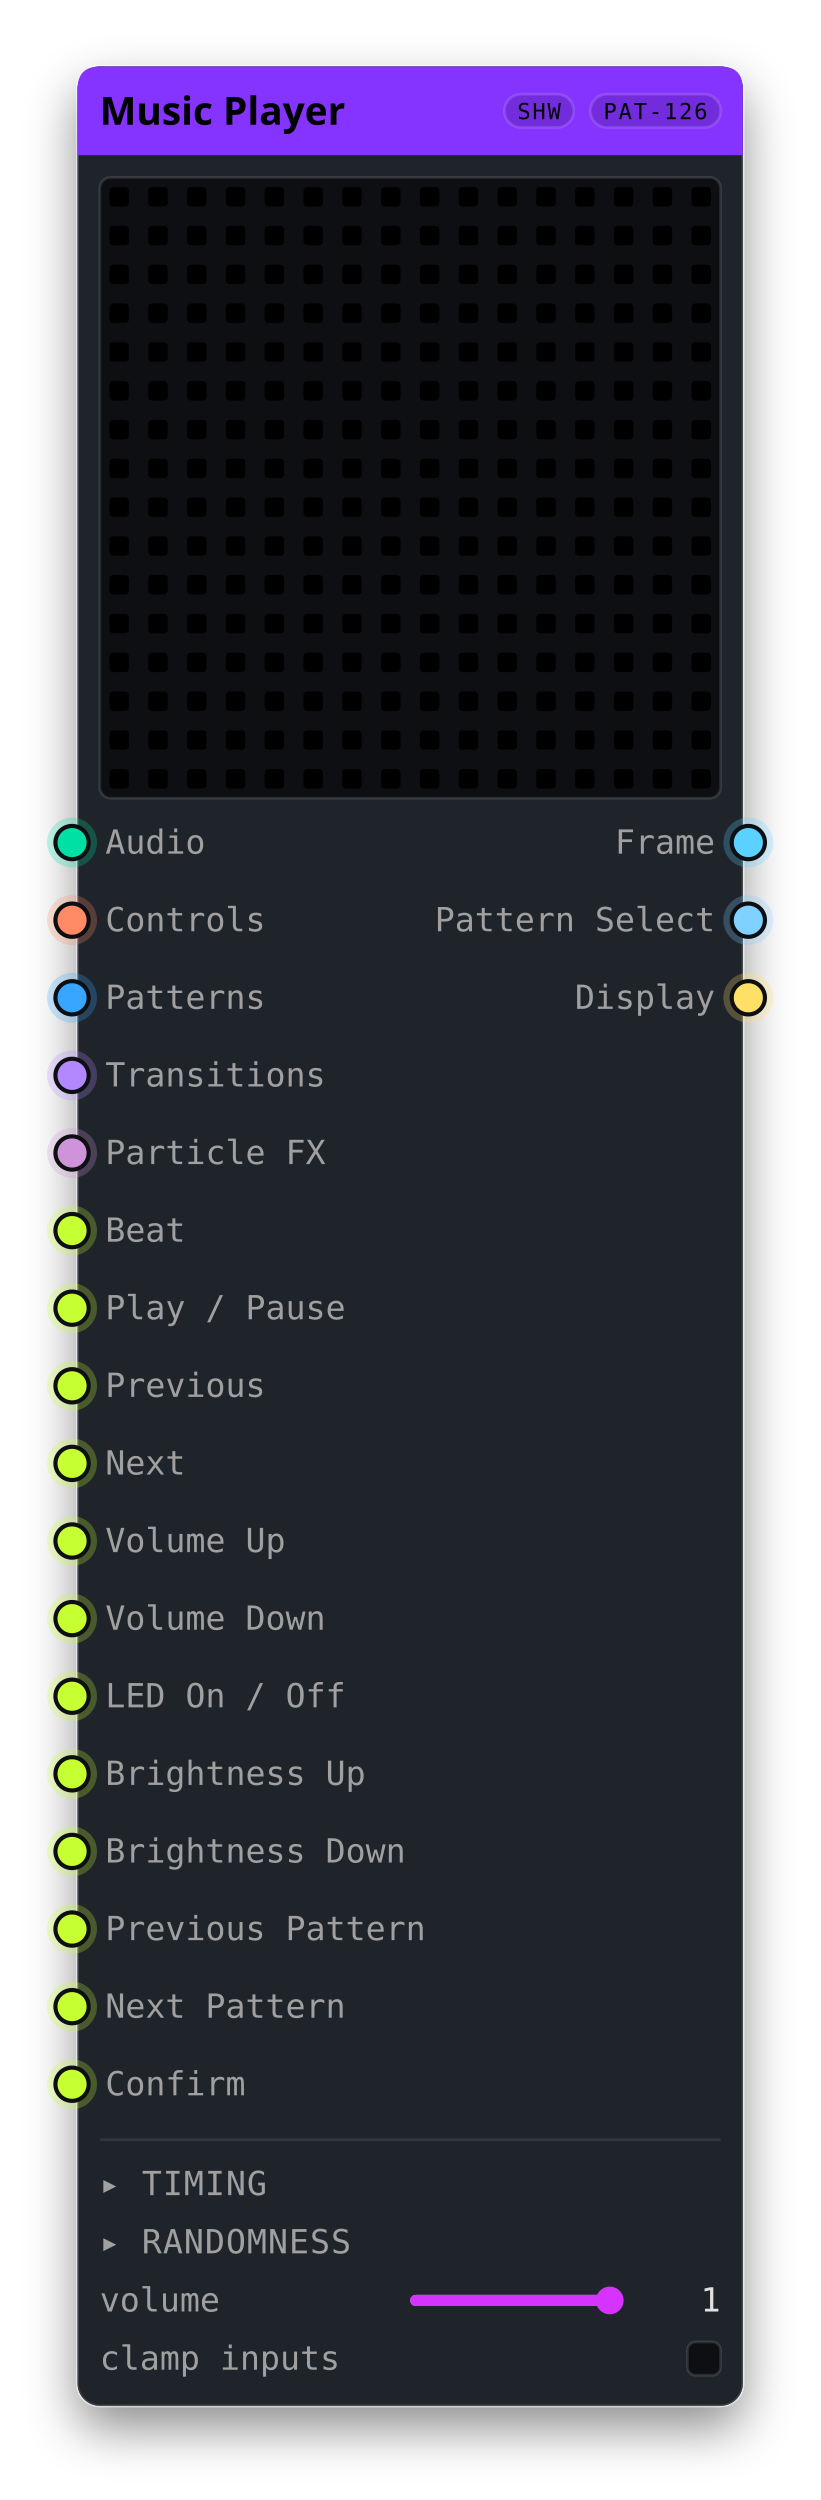
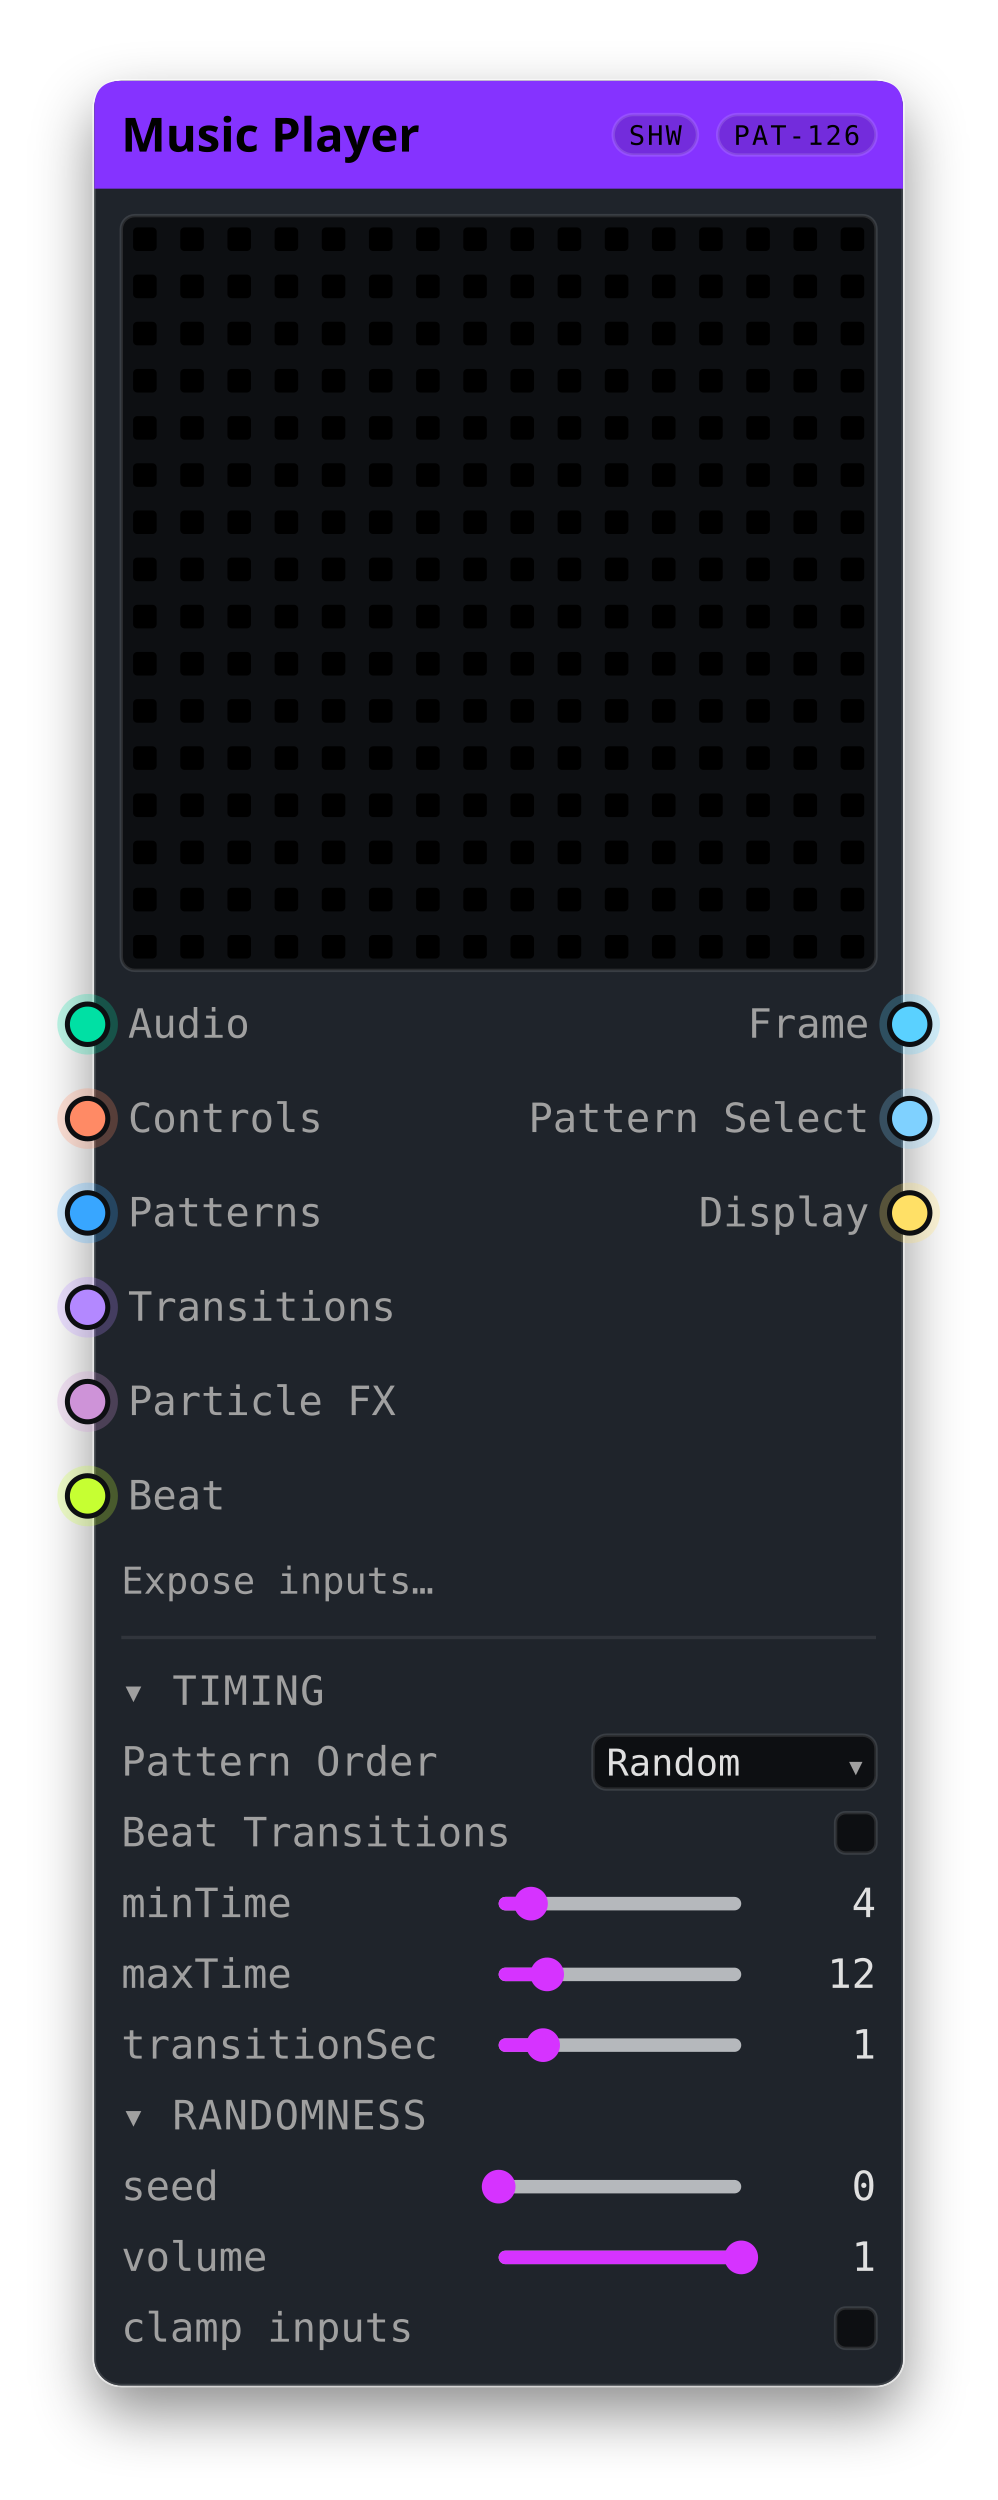
- <svg xmlns="http://www.w3.org/2000/svg" viewBox="0 0 296 902" width="296" height="902" role="img" aria-label="Music Player node">
+ <svg xmlns="http://www.w3.org/2000/svg" viewBox="0 0 296 742" width="296" height="742" role="img" aria-label="Music Player node">
  <defs>
    <filter id="shadow" x="-20%" y="-20%" width="140%" height="160%">
      <feDropShadow dx="0" dy="8" stdDeviation="9" flood-color="#000" flood-opacity="0.45" />
    </filter>
  </defs>
  <g transform="translate(28,24)">
-     <rect x="0" y="0" width="240" height="844" rx="8" fill="#1f242b" stroke="rgba(255,255,255,0.12)" filter="url(#shadow)" />
-     <rect x="0" y="0" width="240" height="844" rx="8" fill="#1f242b" stroke="rgba(255,255,255,0.12)" />
+     <rect x="0" y="0" width="240" height="684" rx="8" fill="#1f242b" stroke="rgba(255,255,255,0.12)" filter="url(#shadow)" />
+     <rect x="0" y="0" width="240" height="684" rx="8" fill="#1f242b" stroke="rgba(255,255,255,0.12)" />
    <path d="M0,32 L0,8 Q0,0 8,0 L232,0 Q240,0 240,8 L240,32 Z" fill="#8533ff" />
    <text x="8" y="21" font-family="'Audiowide','Trebuchet MS','Arial Black',sans-serif" font-size="14" font-weight="600" fill="#000">Music Player</text>
    <rect x="154" y="10" width="25" height="12" rx="6" fill="rgba(0,0,0,0.14)" stroke="rgba(255,255,255,0.14)" />
    <text x="166.5" y="19" text-anchor="middle" font-family="'JetBrains Mono','Cascadia Mono','Consolas',monospace" font-size="8" letter-spacing="0.08em" fill="#000">SHW</text>
    <rect x="185" y="10" width="47" height="12" rx="6" fill="rgba(0,0,0,0.14)" stroke="rgba(255,255,255,0.14)" />
    <text x="208.5" y="19" text-anchor="middle" font-family="'JetBrains Mono','Cascadia Mono','Consolas',monospace" font-size="8" letter-spacing="0.08em" fill="#000">PAT-126</text>
    <rect x="8" y="40" width="224" height="224" rx="4" fill="#0d0f12" stroke="rgba(255,255,255,0.12)" />
    <rect x="11.50" y="43.50" width="7.00" height="7.00" rx="1.26" fill="rgb(0,0,0)" />
    <rect x="25.50" y="43.50" width="7.00" height="7.00" rx="1.26" fill="rgb(0,0,0)" />
    <rect x="39.50" y="43.50" width="7.00" height="7.00" rx="1.26" fill="rgb(0,0,0)" />
    <rect x="53.50" y="43.50" width="7.00" height="7.00" rx="1.26" fill="rgb(0,0,0)" />
    <rect x="67.50" y="43.50" width="7.00" height="7.00" rx="1.26" fill="rgb(0,0,0)" />
    <rect x="81.50" y="43.50" width="7.00" height="7.00" rx="1.26" fill="rgb(0,0,0)" />
    <rect x="95.50" y="43.50" width="7.00" height="7.00" rx="1.26" fill="rgb(0,0,0)" />
    <rect x="109.50" y="43.50" width="7.00" height="7.00" rx="1.26" fill="rgb(0,0,0)" />
    <rect x="123.50" y="43.50" width="7.00" height="7.00" rx="1.26" fill="rgb(0,0,0)" />
    <rect x="137.50" y="43.50" width="7.00" height="7.00" rx="1.26" fill="rgb(0,0,0)" />
    <rect x="151.50" y="43.50" width="7.00" height="7.00" rx="1.26" fill="rgb(0,0,0)" />
    <rect x="165.50" y="43.50" width="7.00" height="7.00" rx="1.26" fill="rgb(0,0,0)" />
    <rect x="179.50" y="43.50" width="7.00" height="7.00" rx="1.26" fill="rgb(0,0,0)" />
    <rect x="193.50" y="43.50" width="7.00" height="7.00" rx="1.26" fill="rgb(0,0,0)" />
    <rect x="207.50" y="43.50" width="7.00" height="7.00" rx="1.26" fill="rgb(0,0,0)" />
    <rect x="221.50" y="43.50" width="7.00" height="7.00" rx="1.26" fill="rgb(0,0,0)" />
    <rect x="11.50" y="57.50" width="7.00" height="7.00" rx="1.26" fill="rgb(0,0,0)" />
    <rect x="25.50" y="57.50" width="7.00" height="7.00" rx="1.26" fill="rgb(0,0,0)" />
    <rect x="39.50" y="57.50" width="7.00" height="7.00" rx="1.26" fill="rgb(0,0,0)" />
    <rect x="53.50" y="57.50" width="7.00" height="7.00" rx="1.26" fill="rgb(0,0,0)" />
    <rect x="67.50" y="57.50" width="7.00" height="7.00" rx="1.26" fill="rgb(0,0,0)" />
    <rect x="81.50" y="57.50" width="7.00" height="7.00" rx="1.26" fill="rgb(0,0,0)" />
    <rect x="95.50" y="57.50" width="7.00" height="7.00" rx="1.26" fill="rgb(0,0,0)" />
    <rect x="109.50" y="57.50" width="7.00" height="7.00" rx="1.26" fill="rgb(0,0,0)" />
    <rect x="123.50" y="57.50" width="7.00" height="7.00" rx="1.26" fill="rgb(0,0,0)" />
    <rect x="137.50" y="57.50" width="7.00" height="7.00" rx="1.26" fill="rgb(0,0,0)" />
    <rect x="151.50" y="57.50" width="7.00" height="7.00" rx="1.26" fill="rgb(0,0,0)" />
    <rect x="165.50" y="57.50" width="7.00" height="7.00" rx="1.26" fill="rgb(0,0,0)" />
    <rect x="179.50" y="57.50" width="7.00" height="7.00" rx="1.26" fill="rgb(0,0,0)" />
    <rect x="193.50" y="57.50" width="7.00" height="7.00" rx="1.26" fill="rgb(0,0,0)" />
    <rect x="207.50" y="57.50" width="7.00" height="7.00" rx="1.26" fill="rgb(0,0,0)" />
    <rect x="221.50" y="57.50" width="7.00" height="7.00" rx="1.26" fill="rgb(0,0,0)" />
    <rect x="11.50" y="71.50" width="7.00" height="7.00" rx="1.26" fill="rgb(0,0,0)" />
    <rect x="25.50" y="71.50" width="7.00" height="7.00" rx="1.26" fill="rgb(0,0,0)" />
    <rect x="39.50" y="71.50" width="7.00" height="7.00" rx="1.26" fill="rgb(0,0,0)" />
    <rect x="53.50" y="71.50" width="7.00" height="7.00" rx="1.26" fill="rgb(0,0,0)" />
    <rect x="67.50" y="71.50" width="7.00" height="7.00" rx="1.26" fill="rgb(0,0,0)" />
    <rect x="81.50" y="71.50" width="7.00" height="7.00" rx="1.26" fill="rgb(0,0,0)" />
    <rect x="95.50" y="71.50" width="7.00" height="7.00" rx="1.26" fill="rgb(0,0,0)" />
    <rect x="109.50" y="71.50" width="7.00" height="7.00" rx="1.26" fill="rgb(0,0,0)" />
    <rect x="123.50" y="71.50" width="7.00" height="7.00" rx="1.26" fill="rgb(0,0,0)" />
    <rect x="137.50" y="71.50" width="7.00" height="7.00" rx="1.26" fill="rgb(0,0,0)" />
    <rect x="151.50" y="71.50" width="7.00" height="7.00" rx="1.26" fill="rgb(0,0,0)" />
    <rect x="165.50" y="71.50" width="7.00" height="7.00" rx="1.26" fill="rgb(0,0,0)" />
    <rect x="179.50" y="71.50" width="7.00" height="7.00" rx="1.26" fill="rgb(0,0,0)" />
    <rect x="193.50" y="71.50" width="7.00" height="7.00" rx="1.26" fill="rgb(0,0,0)" />
    <rect x="207.50" y="71.50" width="7.00" height="7.00" rx="1.26" fill="rgb(0,0,0)" />
    <rect x="221.50" y="71.50" width="7.00" height="7.00" rx="1.26" fill="rgb(0,0,0)" />
    <rect x="11.50" y="85.50" width="7.00" height="7.00" rx="1.26" fill="rgb(0,0,0)" />
    <rect x="25.50" y="85.50" width="7.00" height="7.00" rx="1.26" fill="rgb(0,0,0)" />
    <rect x="39.50" y="85.50" width="7.00" height="7.00" rx="1.26" fill="rgb(0,0,0)" />
    <rect x="53.50" y="85.50" width="7.00" height="7.00" rx="1.26" fill="rgb(0,0,0)" />
    <rect x="67.50" y="85.50" width="7.00" height="7.00" rx="1.26" fill="rgb(0,0,0)" />
    <rect x="81.50" y="85.50" width="7.00" height="7.00" rx="1.26" fill="rgb(0,0,0)" />
    <rect x="95.50" y="85.50" width="7.00" height="7.00" rx="1.26" fill="rgb(0,0,0)" />
    <rect x="109.50" y="85.50" width="7.00" height="7.00" rx="1.26" fill="rgb(0,0,0)" />
    <rect x="123.50" y="85.50" width="7.00" height="7.00" rx="1.26" fill="rgb(0,0,0)" />
    <rect x="137.50" y="85.50" width="7.00" height="7.00" rx="1.26" fill="rgb(0,0,0)" />
    <rect x="151.50" y="85.50" width="7.00" height="7.00" rx="1.26" fill="rgb(0,0,0)" />
    <rect x="165.50" y="85.50" width="7.00" height="7.00" rx="1.26" fill="rgb(0,0,0)" />
    <rect x="179.50" y="85.50" width="7.00" height="7.00" rx="1.26" fill="rgb(0,0,0)" />
    <rect x="193.50" y="85.50" width="7.00" height="7.00" rx="1.26" fill="rgb(0,0,0)" />
    <rect x="207.50" y="85.50" width="7.00" height="7.00" rx="1.26" fill="rgb(0,0,0)" />
    <rect x="221.50" y="85.50" width="7.00" height="7.00" rx="1.26" fill="rgb(0,0,0)" />
    <rect x="11.50" y="99.50" width="7.00" height="7.00" rx="1.26" fill="rgb(0,0,0)" />
    <rect x="25.50" y="99.50" width="7.00" height="7.00" rx="1.26" fill="rgb(0,0,0)" />
    <rect x="39.50" y="99.50" width="7.00" height="7.00" rx="1.26" fill="rgb(0,0,0)" />
    <rect x="53.50" y="99.50" width="7.00" height="7.00" rx="1.26" fill="rgb(0,0,0)" />
    <rect x="67.50" y="99.50" width="7.00" height="7.00" rx="1.26" fill="rgb(0,0,0)" />
    <rect x="81.50" y="99.50" width="7.00" height="7.00" rx="1.26" fill="rgb(0,0,0)" />
    <rect x="95.50" y="99.50" width="7.00" height="7.00" rx="1.26" fill="rgb(0,0,0)" />
    <rect x="109.50" y="99.50" width="7.00" height="7.00" rx="1.26" fill="rgb(0,0,0)" />
    <rect x="123.50" y="99.50" width="7.00" height="7.00" rx="1.26" fill="rgb(0,0,0)" />
    <rect x="137.50" y="99.50" width="7.00" height="7.00" rx="1.26" fill="rgb(0,0,0)" />
    <rect x="151.50" y="99.50" width="7.00" height="7.00" rx="1.26" fill="rgb(0,0,0)" />
    <rect x="165.50" y="99.50" width="7.00" height="7.00" rx="1.26" fill="rgb(0,0,0)" />
    <rect x="179.50" y="99.50" width="7.00" height="7.00" rx="1.26" fill="rgb(0,0,0)" />
    <rect x="193.50" y="99.50" width="7.00" height="7.00" rx="1.26" fill="rgb(0,0,0)" />
    <rect x="207.50" y="99.50" width="7.00" height="7.00" rx="1.26" fill="rgb(0,0,0)" />
    <rect x="221.50" y="99.50" width="7.00" height="7.00" rx="1.26" fill="rgb(0,0,0)" />
    <rect x="11.50" y="113.50" width="7.00" height="7.00" rx="1.26" fill="rgb(0,0,0)" />
    <rect x="25.50" y="113.50" width="7.00" height="7.00" rx="1.26" fill="rgb(0,0,0)" />
    <rect x="39.50" y="113.50" width="7.00" height="7.00" rx="1.26" fill="rgb(0,0,0)" />
    <rect x="53.50" y="113.50" width="7.00" height="7.00" rx="1.26" fill="rgb(0,0,0)" />
    <rect x="67.50" y="113.50" width="7.00" height="7.00" rx="1.26" fill="rgb(0,0,0)" />
    <rect x="81.50" y="113.50" width="7.00" height="7.00" rx="1.26" fill="rgb(0,0,0)" />
    <rect x="95.50" y="113.50" width="7.00" height="7.00" rx="1.26" fill="rgb(0,0,0)" />
    <rect x="109.50" y="113.50" width="7.00" height="7.00" rx="1.26" fill="rgb(0,0,0)" />
    <rect x="123.50" y="113.50" width="7.00" height="7.00" rx="1.26" fill="rgb(0,0,0)" />
    <rect x="137.50" y="113.50" width="7.00" height="7.00" rx="1.26" fill="rgb(0,0,0)" />
    <rect x="151.50" y="113.50" width="7.00" height="7.00" rx="1.26" fill="rgb(0,0,0)" />
    <rect x="165.50" y="113.50" width="7.00" height="7.00" rx="1.26" fill="rgb(0,0,0)" />
    <rect x="179.50" y="113.50" width="7.00" height="7.00" rx="1.26" fill="rgb(0,0,0)" />
    <rect x="193.50" y="113.50" width="7.00" height="7.00" rx="1.26" fill="rgb(0,0,0)" />
    <rect x="207.50" y="113.50" width="7.00" height="7.00" rx="1.26" fill="rgb(0,0,0)" />
    <rect x="221.50" y="113.50" width="7.00" height="7.00" rx="1.26" fill="rgb(0,0,0)" />
    <rect x="11.50" y="127.50" width="7.00" height="7.00" rx="1.26" fill="rgb(0,0,0)" />
    <rect x="25.50" y="127.50" width="7.00" height="7.00" rx="1.26" fill="rgb(0,0,0)" />
    <rect x="39.50" y="127.50" width="7.00" height="7.00" rx="1.26" fill="rgb(0,0,0)" />
    <rect x="53.50" y="127.50" width="7.00" height="7.00" rx="1.26" fill="rgb(0,0,0)" />
    <rect x="67.50" y="127.50" width="7.00" height="7.00" rx="1.26" fill="rgb(0,0,0)" />
    <rect x="81.50" y="127.50" width="7.00" height="7.00" rx="1.26" fill="rgb(0,0,0)" />
    <rect x="95.50" y="127.50" width="7.00" height="7.00" rx="1.26" fill="rgb(0,0,0)" />
    <rect x="109.50" y="127.50" width="7.00" height="7.00" rx="1.26" fill="rgb(0,0,0)" />
    <rect x="123.50" y="127.50" width="7.00" height="7.00" rx="1.26" fill="rgb(0,0,0)" />
    <rect x="137.50" y="127.50" width="7.00" height="7.00" rx="1.26" fill="rgb(0,0,0)" />
    <rect x="151.50" y="127.50" width="7.00" height="7.00" rx="1.26" fill="rgb(0,0,0)" />
    <rect x="165.50" y="127.50" width="7.00" height="7.00" rx="1.26" fill="rgb(0,0,0)" />
    <rect x="179.50" y="127.50" width="7.00" height="7.00" rx="1.26" fill="rgb(0,0,0)" />
    <rect x="193.50" y="127.50" width="7.00" height="7.00" rx="1.26" fill="rgb(0,0,0)" />
    <rect x="207.50" y="127.50" width="7.00" height="7.00" rx="1.26" fill="rgb(0,0,0)" />
    <rect x="221.50" y="127.50" width="7.00" height="7.00" rx="1.26" fill="rgb(0,0,0)" />
    <rect x="11.50" y="141.50" width="7.00" height="7.00" rx="1.26" fill="rgb(0,0,0)" />
    <rect x="25.50" y="141.50" width="7.00" height="7.00" rx="1.26" fill="rgb(0,0,0)" />
    <rect x="39.50" y="141.50" width="7.00" height="7.00" rx="1.26" fill="rgb(0,0,0)" />
    <rect x="53.50" y="141.50" width="7.00" height="7.00" rx="1.26" fill="rgb(0,0,0)" />
    <rect x="67.50" y="141.50" width="7.00" height="7.00" rx="1.26" fill="rgb(0,0,0)" />
    <rect x="81.50" y="141.50" width="7.00" height="7.00" rx="1.26" fill="rgb(0,0,0)" />
    <rect x="95.50" y="141.50" width="7.00" height="7.00" rx="1.26" fill="rgb(0,0,0)" />
    <rect x="109.50" y="141.50" width="7.00" height="7.00" rx="1.26" fill="rgb(0,0,0)" />
    <rect x="123.50" y="141.50" width="7.00" height="7.00" rx="1.26" fill="rgb(0,0,0)" />
    <rect x="137.50" y="141.50" width="7.00" height="7.00" rx="1.26" fill="rgb(0,0,0)" />
    <rect x="151.50" y="141.50" width="7.00" height="7.00" rx="1.26" fill="rgb(0,0,0)" />
    <rect x="165.50" y="141.50" width="7.00" height="7.00" rx="1.26" fill="rgb(0,0,0)" />
    <rect x="179.50" y="141.50" width="7.00" height="7.00" rx="1.26" fill="rgb(0,0,0)" />
    <rect x="193.50" y="141.50" width="7.00" height="7.00" rx="1.26" fill="rgb(0,0,0)" />
    <rect x="207.50" y="141.50" width="7.00" height="7.00" rx="1.26" fill="rgb(0,0,0)" />
    <rect x="221.50" y="141.50" width="7.00" height="7.00" rx="1.26" fill="rgb(0,0,0)" />
    <rect x="11.50" y="155.50" width="7.00" height="7.00" rx="1.26" fill="rgb(0,0,0)" />
    <rect x="25.50" y="155.50" width="7.00" height="7.00" rx="1.26" fill="rgb(0,0,0)" />
    <rect x="39.50" y="155.50" width="7.00" height="7.00" rx="1.26" fill="rgb(0,0,0)" />
    <rect x="53.50" y="155.50" width="7.00" height="7.00" rx="1.26" fill="rgb(0,0,0)" />
    <rect x="67.50" y="155.50" width="7.00" height="7.00" rx="1.26" fill="rgb(0,0,0)" />
    <rect x="81.50" y="155.50" width="7.00" height="7.00" rx="1.26" fill="rgb(0,0,0)" />
    <rect x="95.50" y="155.50" width="7.00" height="7.00" rx="1.26" fill="rgb(0,0,0)" />
    <rect x="109.50" y="155.50" width="7.00" height="7.00" rx="1.26" fill="rgb(0,0,0)" />
    <rect x="123.50" y="155.50" width="7.00" height="7.00" rx="1.26" fill="rgb(0,0,0)" />
    <rect x="137.50" y="155.50" width="7.00" height="7.00" rx="1.26" fill="rgb(0,0,0)" />
    <rect x="151.50" y="155.50" width="7.00" height="7.00" rx="1.26" fill="rgb(0,0,0)" />
    <rect x="165.50" y="155.50" width="7.00" height="7.00" rx="1.26" fill="rgb(0,0,0)" />
    <rect x="179.50" y="155.50" width="7.00" height="7.00" rx="1.26" fill="rgb(0,0,0)" />
    <rect x="193.50" y="155.50" width="7.00" height="7.00" rx="1.26" fill="rgb(0,0,0)" />
    <rect x="207.50" y="155.50" width="7.00" height="7.00" rx="1.26" fill="rgb(0,0,0)" />
    <rect x="221.50" y="155.50" width="7.00" height="7.00" rx="1.26" fill="rgb(0,0,0)" />
    <rect x="11.50" y="169.50" width="7.00" height="7.00" rx="1.26" fill="rgb(0,0,0)" />
    <rect x="25.50" y="169.50" width="7.00" height="7.00" rx="1.26" fill="rgb(0,0,0)" />
    <rect x="39.50" y="169.50" width="7.00" height="7.00" rx="1.26" fill="rgb(0,0,0)" />
    <rect x="53.50" y="169.50" width="7.00" height="7.00" rx="1.26" fill="rgb(0,0,0)" />
    <rect x="67.50" y="169.50" width="7.00" height="7.00" rx="1.26" fill="rgb(0,0,0)" />
    <rect x="81.50" y="169.50" width="7.00" height="7.00" rx="1.26" fill="rgb(0,0,0)" />
    <rect x="95.50" y="169.50" width="7.00" height="7.00" rx="1.26" fill="rgb(0,0,0)" />
    <rect x="109.50" y="169.50" width="7.00" height="7.00" rx="1.26" fill="rgb(0,0,0)" />
    <rect x="123.50" y="169.50" width="7.00" height="7.00" rx="1.26" fill="rgb(0,0,0)" />
    <rect x="137.50" y="169.50" width="7.00" height="7.00" rx="1.26" fill="rgb(0,0,0)" />
    <rect x="151.50" y="169.50" width="7.00" height="7.00" rx="1.26" fill="rgb(0,0,0)" />
    <rect x="165.50" y="169.50" width="7.00" height="7.00" rx="1.26" fill="rgb(0,0,0)" />
    <rect x="179.50" y="169.50" width="7.00" height="7.00" rx="1.26" fill="rgb(0,0,0)" />
    <rect x="193.50" y="169.50" width="7.00" height="7.00" rx="1.26" fill="rgb(0,0,0)" />
    <rect x="207.50" y="169.50" width="7.00" height="7.00" rx="1.26" fill="rgb(0,0,0)" />
    <rect x="221.50" y="169.50" width="7.00" height="7.00" rx="1.26" fill="rgb(0,0,0)" />
    <rect x="11.50" y="183.50" width="7.00" height="7.00" rx="1.26" fill="rgb(0,0,0)" />
    <rect x="25.50" y="183.50" width="7.00" height="7.00" rx="1.26" fill="rgb(0,0,0)" />
    <rect x="39.50" y="183.50" width="7.00" height="7.00" rx="1.26" fill="rgb(0,0,0)" />
    <rect x="53.50" y="183.50" width="7.00" height="7.00" rx="1.26" fill="rgb(0,0,0)" />
    <rect x="67.50" y="183.50" width="7.00" height="7.00" rx="1.26" fill="rgb(0,0,0)" />
    <rect x="81.50" y="183.50" width="7.00" height="7.00" rx="1.26" fill="rgb(0,0,0)" />
    <rect x="95.50" y="183.50" width="7.00" height="7.00" rx="1.26" fill="rgb(0,0,0)" />
    <rect x="109.50" y="183.50" width="7.00" height="7.00" rx="1.26" fill="rgb(0,0,0)" />
    <rect x="123.50" y="183.50" width="7.00" height="7.00" rx="1.26" fill="rgb(0,0,0)" />
    <rect x="137.50" y="183.50" width="7.00" height="7.00" rx="1.26" fill="rgb(0,0,0)" />
    <rect x="151.50" y="183.50" width="7.00" height="7.00" rx="1.26" fill="rgb(0,0,0)" />
    <rect x="165.50" y="183.50" width="7.00" height="7.00" rx="1.26" fill="rgb(0,0,0)" />
    <rect x="179.50" y="183.50" width="7.00" height="7.00" rx="1.26" fill="rgb(0,0,0)" />
    <rect x="193.50" y="183.50" width="7.00" height="7.00" rx="1.26" fill="rgb(0,0,0)" />
    <rect x="207.50" y="183.50" width="7.00" height="7.00" rx="1.26" fill="rgb(0,0,0)" />
    <rect x="221.50" y="183.50" width="7.00" height="7.00" rx="1.26" fill="rgb(0,0,0)" />
    <rect x="11.50" y="197.50" width="7.00" height="7.00" rx="1.26" fill="rgb(0,0,0)" />
    <rect x="25.50" y="197.50" width="7.00" height="7.00" rx="1.26" fill="rgb(0,0,0)" />
    <rect x="39.50" y="197.50" width="7.00" height="7.00" rx="1.26" fill="rgb(0,0,0)" />
    <rect x="53.50" y="197.50" width="7.00" height="7.00" rx="1.26" fill="rgb(0,0,0)" />
    <rect x="67.50" y="197.50" width="7.00" height="7.00" rx="1.26" fill="rgb(0,0,0)" />
    <rect x="81.50" y="197.50" width="7.00" height="7.00" rx="1.26" fill="rgb(0,0,0)" />
    <rect x="95.50" y="197.50" width="7.00" height="7.00" rx="1.26" fill="rgb(0,0,0)" />
    <rect x="109.50" y="197.50" width="7.00" height="7.00" rx="1.26" fill="rgb(0,0,0)" />
    <rect x="123.50" y="197.50" width="7.00" height="7.00" rx="1.26" fill="rgb(0,0,0)" />
    <rect x="137.50" y="197.50" width="7.00" height="7.00" rx="1.26" fill="rgb(0,0,0)" />
    <rect x="151.50" y="197.50" width="7.00" height="7.00" rx="1.26" fill="rgb(0,0,0)" />
    <rect x="165.50" y="197.50" width="7.00" height="7.00" rx="1.26" fill="rgb(0,0,0)" />
    <rect x="179.50" y="197.50" width="7.00" height="7.00" rx="1.26" fill="rgb(0,0,0)" />
    <rect x="193.50" y="197.50" width="7.00" height="7.00" rx="1.26" fill="rgb(0,0,0)" />
    <rect x="207.50" y="197.50" width="7.00" height="7.00" rx="1.26" fill="rgb(0,0,0)" />
    <rect x="221.50" y="197.50" width="7.00" height="7.00" rx="1.26" fill="rgb(0,0,0)" />
    <rect x="11.50" y="211.50" width="7.00" height="7.00" rx="1.26" fill="rgb(0,0,0)" />
    <rect x="25.50" y="211.50" width="7.00" height="7.00" rx="1.26" fill="rgb(0,0,0)" />
    <rect x="39.50" y="211.50" width="7.00" height="7.00" rx="1.26" fill="rgb(0,0,0)" />
    <rect x="53.50" y="211.50" width="7.00" height="7.00" rx="1.26" fill="rgb(0,0,0)" />
    <rect x="67.50" y="211.50" width="7.00" height="7.00" rx="1.26" fill="rgb(0,0,0)" />
    <rect x="81.50" y="211.50" width="7.00" height="7.00" rx="1.26" fill="rgb(0,0,0)" />
    <rect x="95.50" y="211.50" width="7.00" height="7.00" rx="1.26" fill="rgb(0,0,0)" />
    <rect x="109.50" y="211.50" width="7.00" height="7.00" rx="1.26" fill="rgb(0,0,0)" />
    <rect x="123.50" y="211.50" width="7.00" height="7.00" rx="1.26" fill="rgb(0,0,0)" />
    <rect x="137.50" y="211.50" width="7.00" height="7.00" rx="1.26" fill="rgb(0,0,0)" />
    <rect x="151.50" y="211.50" width="7.00" height="7.00" rx="1.26" fill="rgb(0,0,0)" />
    <rect x="165.50" y="211.50" width="7.00" height="7.00" rx="1.26" fill="rgb(0,0,0)" />
    <rect x="179.50" y="211.50" width="7.00" height="7.00" rx="1.26" fill="rgb(0,0,0)" />
    <rect x="193.50" y="211.50" width="7.00" height="7.00" rx="1.26" fill="rgb(0,0,0)" />
    <rect x="207.50" y="211.50" width="7.00" height="7.00" rx="1.26" fill="rgb(0,0,0)" />
    <rect x="221.50" y="211.50" width="7.00" height="7.00" rx="1.26" fill="rgb(0,0,0)" />
    <rect x="11.50" y="225.50" width="7.00" height="7.00" rx="1.26" fill="rgb(0,0,0)" />
    <rect x="25.50" y="225.50" width="7.00" height="7.00" rx="1.26" fill="rgb(0,0,0)" />
    <rect x="39.50" y="225.50" width="7.00" height="7.00" rx="1.26" fill="rgb(0,0,0)" />
    <rect x="53.50" y="225.50" width="7.00" height="7.00" rx="1.26" fill="rgb(0,0,0)" />
    <rect x="67.50" y="225.50" width="7.00" height="7.00" rx="1.26" fill="rgb(0,0,0)" />
    <rect x="81.50" y="225.50" width="7.00" height="7.00" rx="1.26" fill="rgb(0,0,0)" />
    <rect x="95.50" y="225.50" width="7.00" height="7.00" rx="1.26" fill="rgb(0,0,0)" />
    <rect x="109.50" y="225.50" width="7.00" height="7.00" rx="1.26" fill="rgb(0,0,0)" />
    <rect x="123.50" y="225.50" width="7.00" height="7.00" rx="1.26" fill="rgb(0,0,0)" />
    <rect x="137.50" y="225.50" width="7.00" height="7.00" rx="1.26" fill="rgb(0,0,0)" />
    <rect x="151.50" y="225.50" width="7.00" height="7.00" rx="1.26" fill="rgb(0,0,0)" />
    <rect x="165.50" y="225.50" width="7.00" height="7.00" rx="1.26" fill="rgb(0,0,0)" />
    <rect x="179.50" y="225.50" width="7.00" height="7.00" rx="1.26" fill="rgb(0,0,0)" />
    <rect x="193.50" y="225.50" width="7.00" height="7.00" rx="1.26" fill="rgb(0,0,0)" />
    <rect x="207.50" y="225.50" width="7.00" height="7.00" rx="1.26" fill="rgb(0,0,0)" />
    <rect x="221.50" y="225.50" width="7.00" height="7.00" rx="1.26" fill="rgb(0,0,0)" />
    <rect x="11.50" y="239.50" width="7.00" height="7.00" rx="1.26" fill="rgb(0,0,0)" />
    <rect x="25.50" y="239.50" width="7.00" height="7.00" rx="1.26" fill="rgb(0,0,0)" />
    <rect x="39.50" y="239.50" width="7.00" height="7.00" rx="1.26" fill="rgb(0,0,0)" />
    <rect x="53.50" y="239.50" width="7.00" height="7.00" rx="1.26" fill="rgb(0,0,0)" />
    <rect x="67.50" y="239.50" width="7.00" height="7.00" rx="1.26" fill="rgb(0,0,0)" />
    <rect x="81.50" y="239.50" width="7.00" height="7.00" rx="1.26" fill="rgb(0,0,0)" />
    <rect x="95.50" y="239.50" width="7.00" height="7.00" rx="1.26" fill="rgb(0,0,0)" />
    <rect x="109.50" y="239.50" width="7.00" height="7.00" rx="1.26" fill="rgb(0,0,0)" />
    <rect x="123.50" y="239.50" width="7.00" height="7.00" rx="1.26" fill="rgb(0,0,0)" />
    <rect x="137.50" y="239.50" width="7.00" height="7.00" rx="1.26" fill="rgb(0,0,0)" />
    <rect x="151.50" y="239.50" width="7.00" height="7.00" rx="1.26" fill="rgb(0,0,0)" />
    <rect x="165.50" y="239.50" width="7.00" height="7.00" rx="1.26" fill="rgb(0,0,0)" />
    <rect x="179.50" y="239.50" width="7.00" height="7.00" rx="1.26" fill="rgb(0,0,0)" />
    <rect x="193.50" y="239.50" width="7.00" height="7.00" rx="1.26" fill="rgb(0,0,0)" />
    <rect x="207.50" y="239.50" width="7.00" height="7.00" rx="1.26" fill="rgb(0,0,0)" />
    <rect x="221.50" y="239.50" width="7.00" height="7.00" rx="1.26" fill="rgb(0,0,0)" />
    <rect x="11.50" y="253.50" width="7.00" height="7.00" rx="1.26" fill="rgb(0,0,0)" />
    <rect x="25.50" y="253.50" width="7.00" height="7.00" rx="1.26" fill="rgb(0,0,0)" />
    <rect x="39.50" y="253.50" width="7.00" height="7.00" rx="1.26" fill="rgb(0,0,0)" />
    <rect x="53.50" y="253.50" width="7.00" height="7.00" rx="1.26" fill="rgb(0,0,0)" />
    <rect x="67.50" y="253.50" width="7.00" height="7.00" rx="1.26" fill="rgb(0,0,0)" />
    <rect x="81.50" y="253.50" width="7.00" height="7.00" rx="1.26" fill="rgb(0,0,0)" />
    <rect x="95.50" y="253.50" width="7.00" height="7.00" rx="1.26" fill="rgb(0,0,0)" />
    <rect x="109.50" y="253.50" width="7.00" height="7.00" rx="1.26" fill="rgb(0,0,0)" />
    <rect x="123.50" y="253.50" width="7.00" height="7.00" rx="1.26" fill="rgb(0,0,0)" />
    <rect x="137.50" y="253.50" width="7.00" height="7.00" rx="1.26" fill="rgb(0,0,0)" />
    <rect x="151.50" y="253.50" width="7.00" height="7.00" rx="1.26" fill="rgb(0,0,0)" />
    <rect x="165.50" y="253.50" width="7.00" height="7.00" rx="1.26" fill="rgb(0,0,0)" />
    <rect x="179.50" y="253.50" width="7.00" height="7.00" rx="1.26" fill="rgb(0,0,0)" />
    <rect x="193.50" y="253.50" width="7.00" height="7.00" rx="1.26" fill="rgb(0,0,0)" />
    <rect x="207.50" y="253.50" width="7.00" height="7.00" rx="1.26" fill="rgb(0,0,0)" />
    <rect x="221.50" y="253.50" width="7.00" height="7.00" rx="1.26" fill="rgb(0,0,0)" />
    <circle cx="-2" cy="280" r="9" fill="#00e0a4" opacity="0.25" />
    <circle cx="-2" cy="280" r="6" fill="#00e0a4" stroke="#0d0f12" stroke-width="1.5" />
    <text x="10" y="284" font-family="'JetBrains Mono','Cascadia Mono','Consolas',monospace" font-size="12" fill="#a0a0a0">Audio</text>
    <circle cx="242" cy="280" r="9" fill="#5ad1ff" opacity="0.25" />
    <circle cx="242" cy="280" r="6" fill="#5ad1ff" stroke="#0d0f12" stroke-width="1.5" />
    <text x="230" y="284" text-anchor="end" font-family="'JetBrains Mono','Cascadia Mono','Consolas',monospace" font-size="12" fill="#a0a0a0">Frame</text>
    <circle cx="-2" cy="308" r="9" fill="#ff8a65" opacity="0.25" />
    <circle cx="-2" cy="308" r="6" fill="#ff8a65" stroke="#0d0f12" stroke-width="1.5" />
    <text x="10" y="312" font-family="'JetBrains Mono','Cascadia Mono','Consolas',monospace" font-size="12" fill="#a0a0a0">Controls</text>
    <circle cx="242" cy="308" r="9" fill="#7fd1ff" opacity="0.25" />
    <circle cx="242" cy="308" r="6" fill="#7fd1ff" stroke="#0d0f12" stroke-width="1.5" />
    <text x="230" y="312" text-anchor="end" font-family="'JetBrains Mono','Cascadia Mono','Consolas',monospace" font-size="12" fill="#a0a0a0">Pattern Select</text>
    <circle cx="-2" cy="336" r="9" fill="#38a6ff" opacity="0.25" />
    <circle cx="-2" cy="336" r="6" fill="#38a6ff" stroke="#0d0f12" stroke-width="1.5" />
    <text x="10" y="340" font-family="'JetBrains Mono','Cascadia Mono','Consolas',monospace" font-size="12" fill="#a0a0a0">Patterns</text>
    <circle cx="242" cy="336" r="9" fill="#ffe066" opacity="0.25" />
    <circle cx="242" cy="336" r="6" fill="#ffe066" stroke="#0d0f12" stroke-width="1.5" />
    <text x="230" y="340" text-anchor="end" font-family="'JetBrains Mono','Cascadia Mono','Consolas',monospace" font-size="12" fill="#a0a0a0">Display</text>
    <circle cx="-2" cy="364" r="9" fill="#b388ff" opacity="0.25" />
    <circle cx="-2" cy="364" r="6" fill="#b388ff" stroke="#0d0f12" stroke-width="1.5" />
    <text x="10" y="368" font-family="'JetBrains Mono','Cascadia Mono','Consolas',monospace" font-size="12" fill="#a0a0a0">Transitions</text>
    <circle cx="-2" cy="392" r="9" fill="#ce93d8" opacity="0.25" />
    <circle cx="-2" cy="392" r="6" fill="#ce93d8" stroke="#0d0f12" stroke-width="1.5" />
    <text x="10" y="396" font-family="'JetBrains Mono','Cascadia Mono','Consolas',monospace" font-size="12" fill="#a0a0a0">Particle FX</text>
    <circle cx="-2" cy="420" r="9" fill="#c6ff32" opacity="0.25" />
    <circle cx="-2" cy="420" r="6" fill="#c6ff32" stroke="#0d0f12" stroke-width="1.5" />
    <text x="10" y="424" font-family="'JetBrains Mono','Cascadia Mono','Consolas',monospace" font-size="12" fill="#a0a0a0">Beat</text>
-     <circle cx="-2" cy="448" r="9" fill="#c6ff32" opacity="0.25" />
-     <circle cx="-2" cy="448" r="6" fill="#c6ff32" stroke="#0d0f12" stroke-width="1.5" />
-     <text x="10" y="452" font-family="'JetBrains Mono','Cascadia Mono','Consolas',monospace" font-size="12" fill="#a0a0a0">Play / Pause</text>
-     <circle cx="-2" cy="476" r="9" fill="#c6ff32" opacity="0.25" />
-     <circle cx="-2" cy="476" r="6" fill="#c6ff32" stroke="#0d0f12" stroke-width="1.5" />
-     <text x="10" y="480" font-family="'JetBrains Mono','Cascadia Mono','Consolas',monospace" font-size="12" fill="#a0a0a0">Previous</text>
-     <circle cx="-2" cy="504" r="9" fill="#c6ff32" opacity="0.25" />
-     <circle cx="-2" cy="504" r="6" fill="#c6ff32" stroke="#0d0f12" stroke-width="1.5" />
-     <text x="10" y="508" font-family="'JetBrains Mono','Cascadia Mono','Consolas',monospace" font-size="12" fill="#a0a0a0">Next</text>
-     <circle cx="-2" cy="532" r="9" fill="#c6ff32" opacity="0.25" />
-     <circle cx="-2" cy="532" r="6" fill="#c6ff32" stroke="#0d0f12" stroke-width="1.5" />
-     <text x="10" y="536" font-family="'JetBrains Mono','Cascadia Mono','Consolas',monospace" font-size="12" fill="#a0a0a0">Volume Up</text>
-     <circle cx="-2" cy="560" r="9" fill="#c6ff32" opacity="0.25" />
-     <circle cx="-2" cy="560" r="6" fill="#c6ff32" stroke="#0d0f12" stroke-width="1.5" />
-     <text x="10" y="564" font-family="'JetBrains Mono','Cascadia Mono','Consolas',monospace" font-size="12" fill="#a0a0a0">Volume Down</text>
-     <circle cx="-2" cy="588" r="9" fill="#c6ff32" opacity="0.25" />
-     <circle cx="-2" cy="588" r="6" fill="#c6ff32" stroke="#0d0f12" stroke-width="1.5" />
-     <text x="10" y="592" font-family="'JetBrains Mono','Cascadia Mono','Consolas',monospace" font-size="12" fill="#a0a0a0">LED On / Off</text>
-     <circle cx="-2" cy="616" r="9" fill="#c6ff32" opacity="0.25" />
-     <circle cx="-2" cy="616" r="6" fill="#c6ff32" stroke="#0d0f12" stroke-width="1.5" />
-     <text x="10" y="620" font-family="'JetBrains Mono','Cascadia Mono','Consolas',monospace" font-size="12" fill="#a0a0a0">Brightness Up</text>
-     <circle cx="-2" cy="644" r="9" fill="#c6ff32" opacity="0.25" />
-     <circle cx="-2" cy="644" r="6" fill="#c6ff32" stroke="#0d0f12" stroke-width="1.5" />
-     <text x="10" y="648" font-family="'JetBrains Mono','Cascadia Mono','Consolas',monospace" font-size="12" fill="#a0a0a0">Brightness Down</text>
-     <circle cx="-2" cy="672" r="9" fill="#c6ff32" opacity="0.25" />
-     <circle cx="-2" cy="672" r="6" fill="#c6ff32" stroke="#0d0f12" stroke-width="1.5" />
-     <text x="10" y="676" font-family="'JetBrains Mono','Cascadia Mono','Consolas',monospace" font-size="12" fill="#a0a0a0">Previous Pattern</text>
-     <circle cx="-2" cy="700" r="9" fill="#c6ff32" opacity="0.25" />
-     <circle cx="-2" cy="700" r="6" fill="#c6ff32" stroke="#0d0f12" stroke-width="1.5" />
-     <text x="10" y="704" font-family="'JetBrains Mono','Cascadia Mono','Consolas',monospace" font-size="12" fill="#a0a0a0">Next Pattern</text>
-     <circle cx="-2" cy="728" r="9" fill="#c6ff32" opacity="0.25" />
-     <circle cx="-2" cy="728" r="6" fill="#c6ff32" stroke="#0d0f12" stroke-width="1.5" />
-     <text x="10" y="732" font-family="'JetBrains Mono','Cascadia Mono','Consolas',monospace" font-size="12" fill="#a0a0a0">Confirm</text>
-     <line x1="8" y1="748" x2="232" y2="748" stroke="rgba(255,255,255,0.08)" />
-     <text x="8" y="768" font-family="'JetBrains Mono','Cascadia Mono','Consolas',monospace" font-size="12" letter-spacing="0.03em" fill="#a0a0a0">▸ TIMING</text>
-     <text x="8" y="789" font-family="'JetBrains Mono','Cascadia Mono','Consolas',monospace" font-size="12" letter-spacing="0.03em" fill="#a0a0a0">▸ RANDOMNESS</text>
-     <text x="8" y="810" font-family="'JetBrains Mono','Cascadia Mono','Consolas',monospace" font-size="12" fill="#a0a0a0">volume</text>
-     <g>
-       <rect x="120" y="804" width="72" height="4" rx="2" fill="#cfd2d6" opacity="0.85" />
-       <rect x="120" y="804" width="72.0" height="4" rx="2" fill="#d633ff" />
-       <circle cx="192.0" cy="806" r="5" fill="#d633ff" />
-       <text x="232" y="810" text-anchor="end" font-family="'JetBrains Mono','Cascadia Mono','Consolas',monospace" font-size="12" fill="#e0e0e0">1</text>
-     </g>
-     <text x="8" y="831" font-family="'JetBrains Mono','Cascadia Mono','Consolas',monospace" font-size="12" fill="#a0a0a0">clamp inputs</text>
-     <g>
-       <rect x="220" y="821" width="12" height="12" rx="3" fill="#0d0f12" stroke="rgba(255,255,255,0.12)" />
+     <text x="8" y="449" font-family="'JetBrains Mono','Cascadia Mono','Consolas',monospace" font-size="11" fill="#a0a0a0">Expose inputs…</text>
+     <line x1="8" y1="462" x2="232" y2="462" stroke="rgba(255,255,255,0.08)" />
+     <text x="8" y="482" font-family="'JetBrains Mono','Cascadia Mono','Consolas',monospace" font-size="12" letter-spacing="0.03em" fill="#a0a0a0">▾ TIMING</text>
+     <text x="8" y="503" font-family="'JetBrains Mono','Cascadia Mono','Consolas',monospace" font-size="12" fill="#a0a0a0">Pattern Order</text>
+     <g>
+       <rect x="148" y="491" width="84" height="16" rx="4" fill="#0d0f12" stroke="rgba(255,255,255,0.12)" />
+       <text x="152" y="503" font-family="'JetBrains Mono','Cascadia Mono','Consolas',monospace" font-size="11" fill="#e0e0e0">Random</text>
+       <text x="228" y="503" text-anchor="end" font-size="8" fill="#a0a0a0">▾</text>
+     </g>
+     <text x="8" y="524" font-family="'JetBrains Mono','Cascadia Mono','Consolas',monospace" font-size="12" fill="#a0a0a0">Beat Transitions</text>
+     <g>
+       <rect x="220" y="514" width="12" height="12" rx="3" fill="#0d0f12" stroke="rgba(255,255,255,0.12)" />
+     </g>
+     <text x="8" y="545" font-family="'JetBrains Mono','Cascadia Mono','Consolas',monospace" font-size="12" fill="#a0a0a0">minTime</text>
+     <g>
+       <rect x="120" y="539" width="72" height="4" rx="2" fill="#cfd2d6" opacity="0.85" />
+       <rect x="120" y="539" width="9.6" height="4" rx="2" fill="#d633ff" />
+       <circle cx="129.6" cy="541" r="5" fill="#d633ff" />
+       <text x="232" y="545" text-anchor="end" font-family="'JetBrains Mono','Cascadia Mono','Consolas',monospace" font-size="12" fill="#e0e0e0">4</text>
+     </g>
+     <text x="8" y="566" font-family="'JetBrains Mono','Cascadia Mono','Consolas',monospace" font-size="12" fill="#a0a0a0">maxTime</text>
+     <g>
+       <rect x="120" y="560" width="72" height="4" rx="2" fill="#cfd2d6" opacity="0.85" />
+       <rect x="120" y="560" width="14.4" height="4" rx="2" fill="#d633ff" />
+       <circle cx="134.4" cy="562" r="5" fill="#d633ff" />
+       <text x="232" y="566" text-anchor="end" font-family="'JetBrains Mono','Cascadia Mono','Consolas',monospace" font-size="12" fill="#e0e0e0">12</text>
+     </g>
+     <text x="8" y="587" font-family="'JetBrains Mono','Cascadia Mono','Consolas',monospace" font-size="12" fill="#a0a0a0">transitionSec</text>
+     <g>
+       <rect x="120" y="581" width="72" height="4" rx="2" fill="#cfd2d6" opacity="0.85" />
+       <rect x="120" y="581" width="13.2" height="4" rx="2" fill="#d633ff" />
+       <circle cx="133.2" cy="583" r="5" fill="#d633ff" />
+       <text x="232" y="587" text-anchor="end" font-family="'JetBrains Mono','Cascadia Mono','Consolas',monospace" font-size="12" fill="#e0e0e0">1</text>
+     </g>
+     <text x="8" y="608" font-family="'JetBrains Mono','Cascadia Mono','Consolas',monospace" font-size="12" letter-spacing="0.03em" fill="#a0a0a0">▾ RANDOMNESS</text>
+     <text x="8" y="629" font-family="'JetBrains Mono','Cascadia Mono','Consolas',monospace" font-size="12" fill="#a0a0a0">seed</text>
+     <g>
+       <rect x="120" y="623" width="72" height="4" rx="2" fill="#cfd2d6" opacity="0.85" />
+       <rect x="120" y="623" width="0.0" height="4" rx="2" fill="#d633ff" />
+       <circle cx="120.0" cy="625" r="5" fill="#d633ff" />
+       <text x="232" y="629" text-anchor="end" font-family="'JetBrains Mono','Cascadia Mono','Consolas',monospace" font-size="12" fill="#e0e0e0">0</text>
+     </g>
+     <text x="8" y="650" font-family="'JetBrains Mono','Cascadia Mono','Consolas',monospace" font-size="12" fill="#a0a0a0">volume</text>
+     <g>
+       <rect x="120" y="644" width="72" height="4" rx="2" fill="#cfd2d6" opacity="0.85" />
+       <rect x="120" y="644" width="72.0" height="4" rx="2" fill="#d633ff" />
+       <circle cx="192.0" cy="646" r="5" fill="#d633ff" />
+       <text x="232" y="650" text-anchor="end" font-family="'JetBrains Mono','Cascadia Mono','Consolas',monospace" font-size="12" fill="#e0e0e0">1</text>
+     </g>
+     <text x="8" y="671" font-family="'JetBrains Mono','Cascadia Mono','Consolas',monospace" font-size="12" fill="#a0a0a0">clamp inputs</text>
+     <g>
+       <rect x="220" y="661" width="12" height="12" rx="3" fill="#0d0f12" stroke="rgba(255,255,255,0.12)" />
    </g>
  </g>
</svg>
